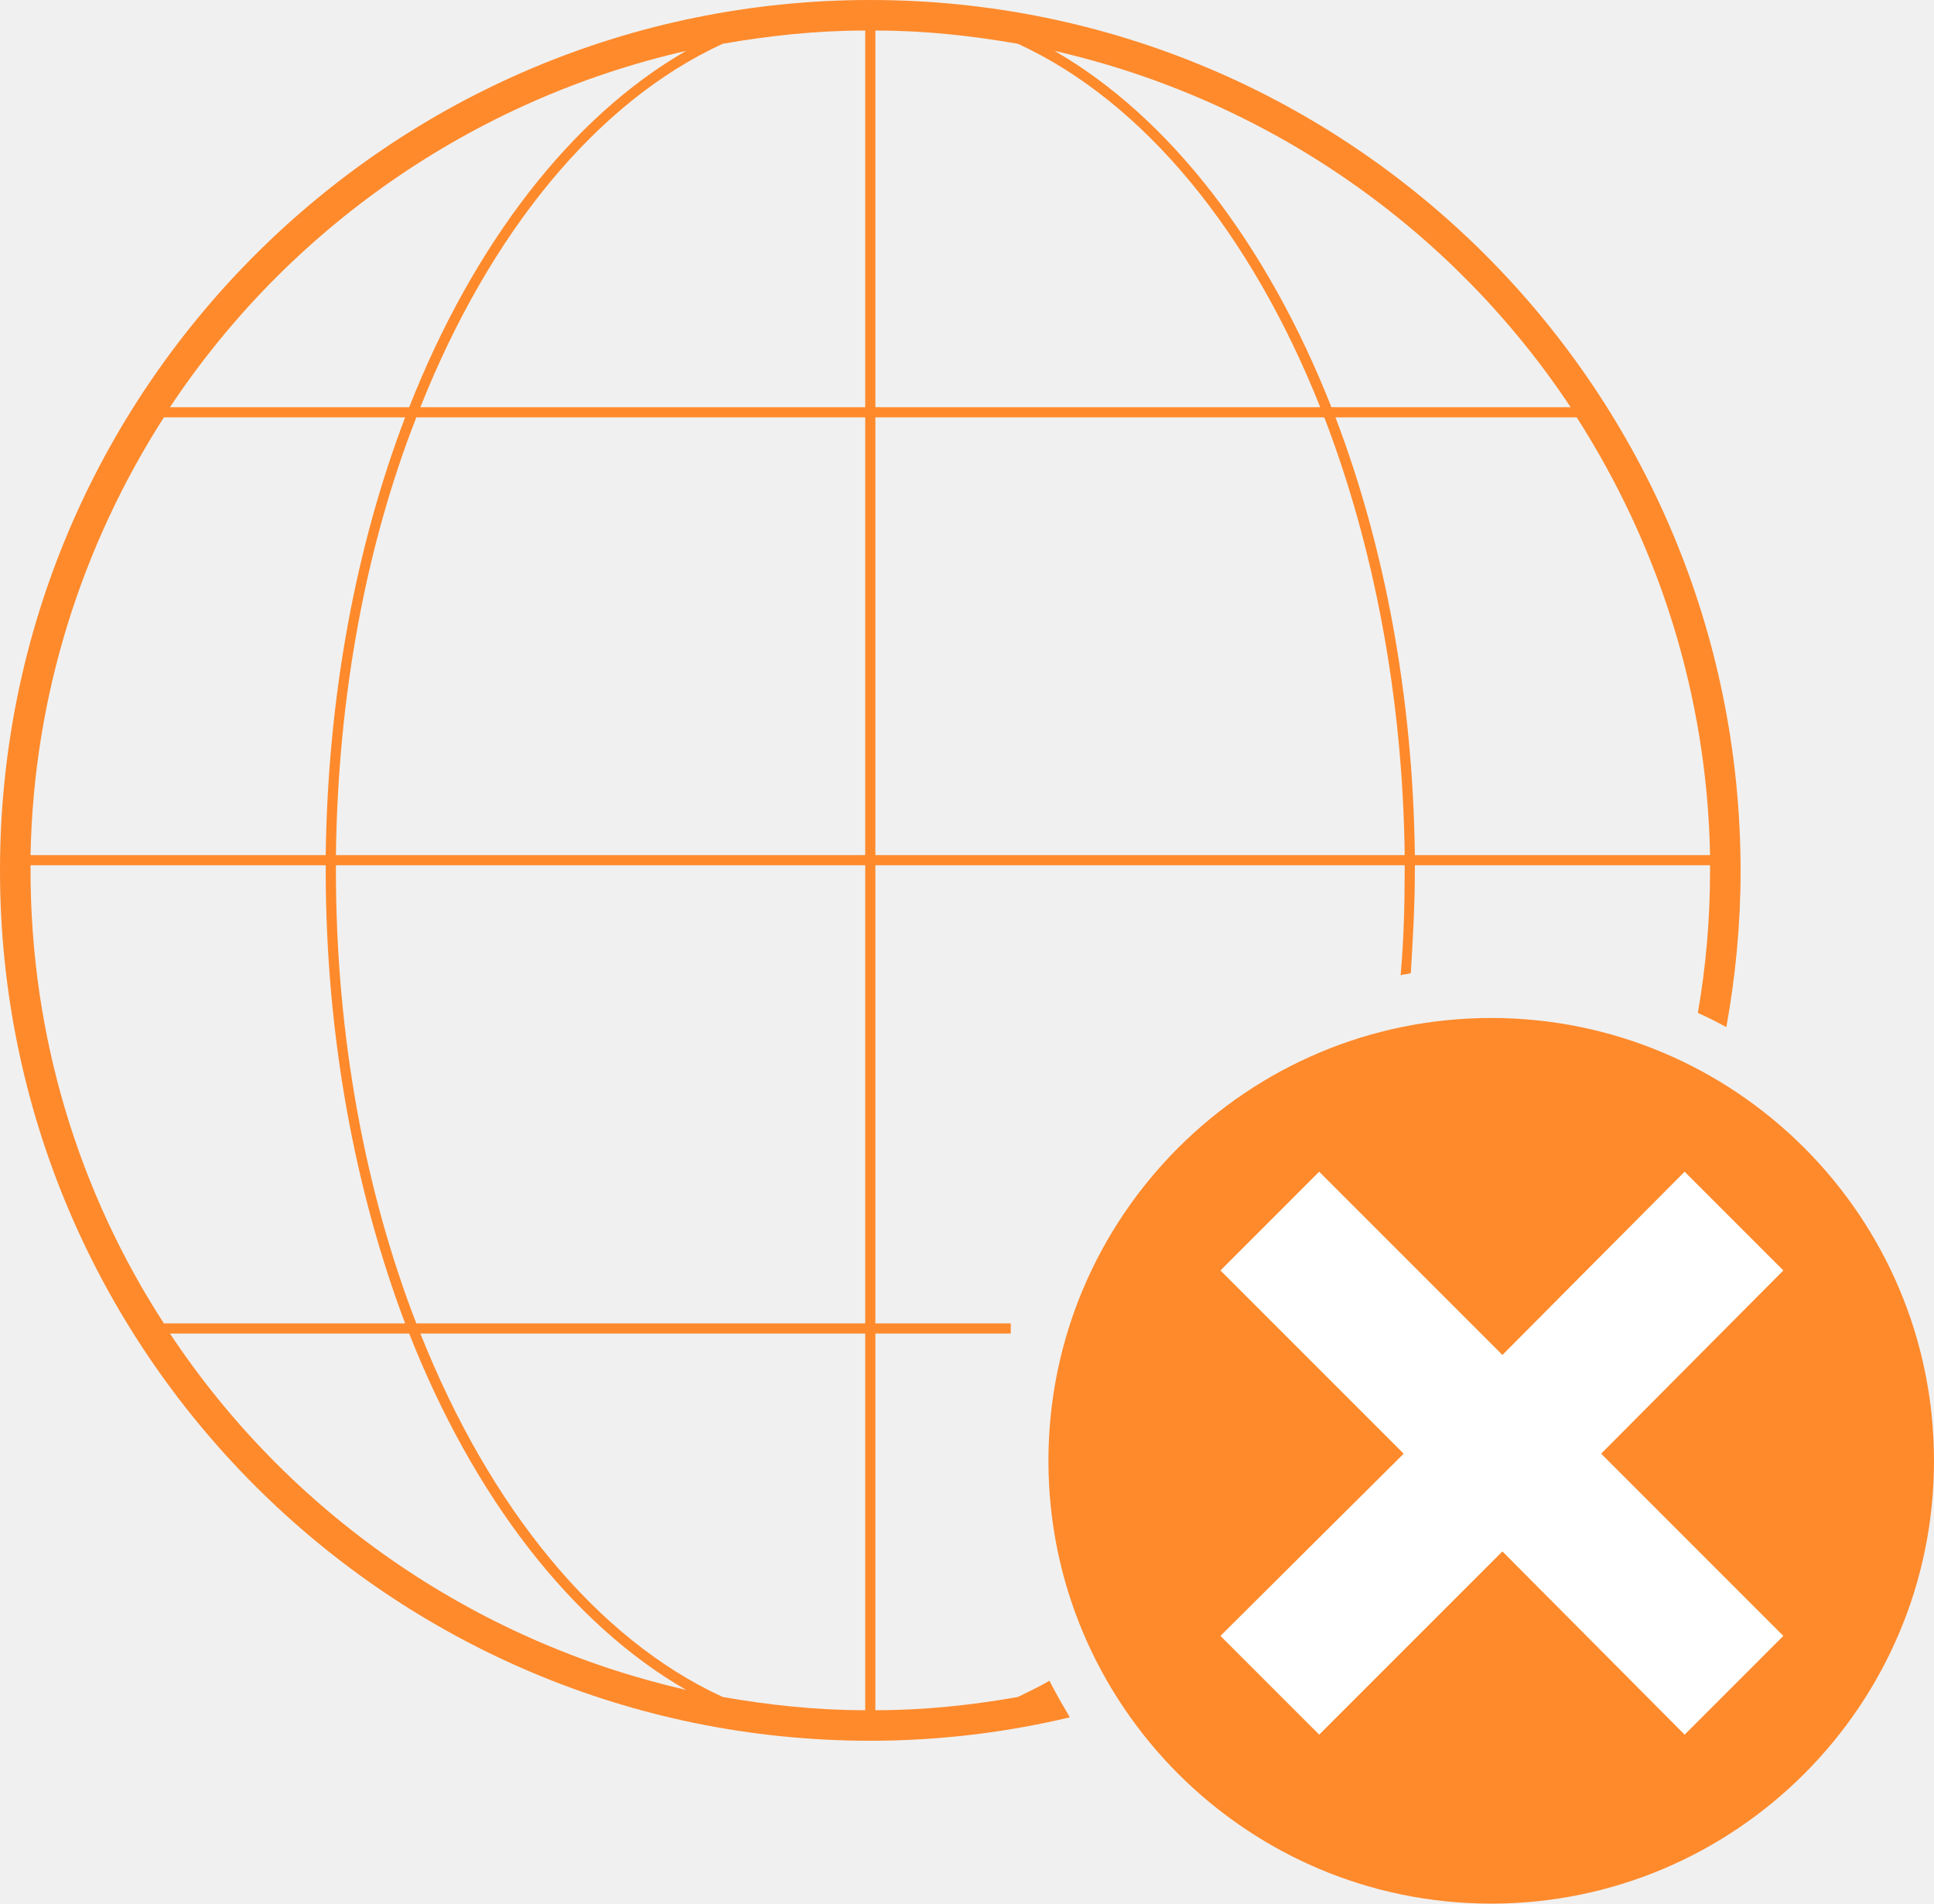
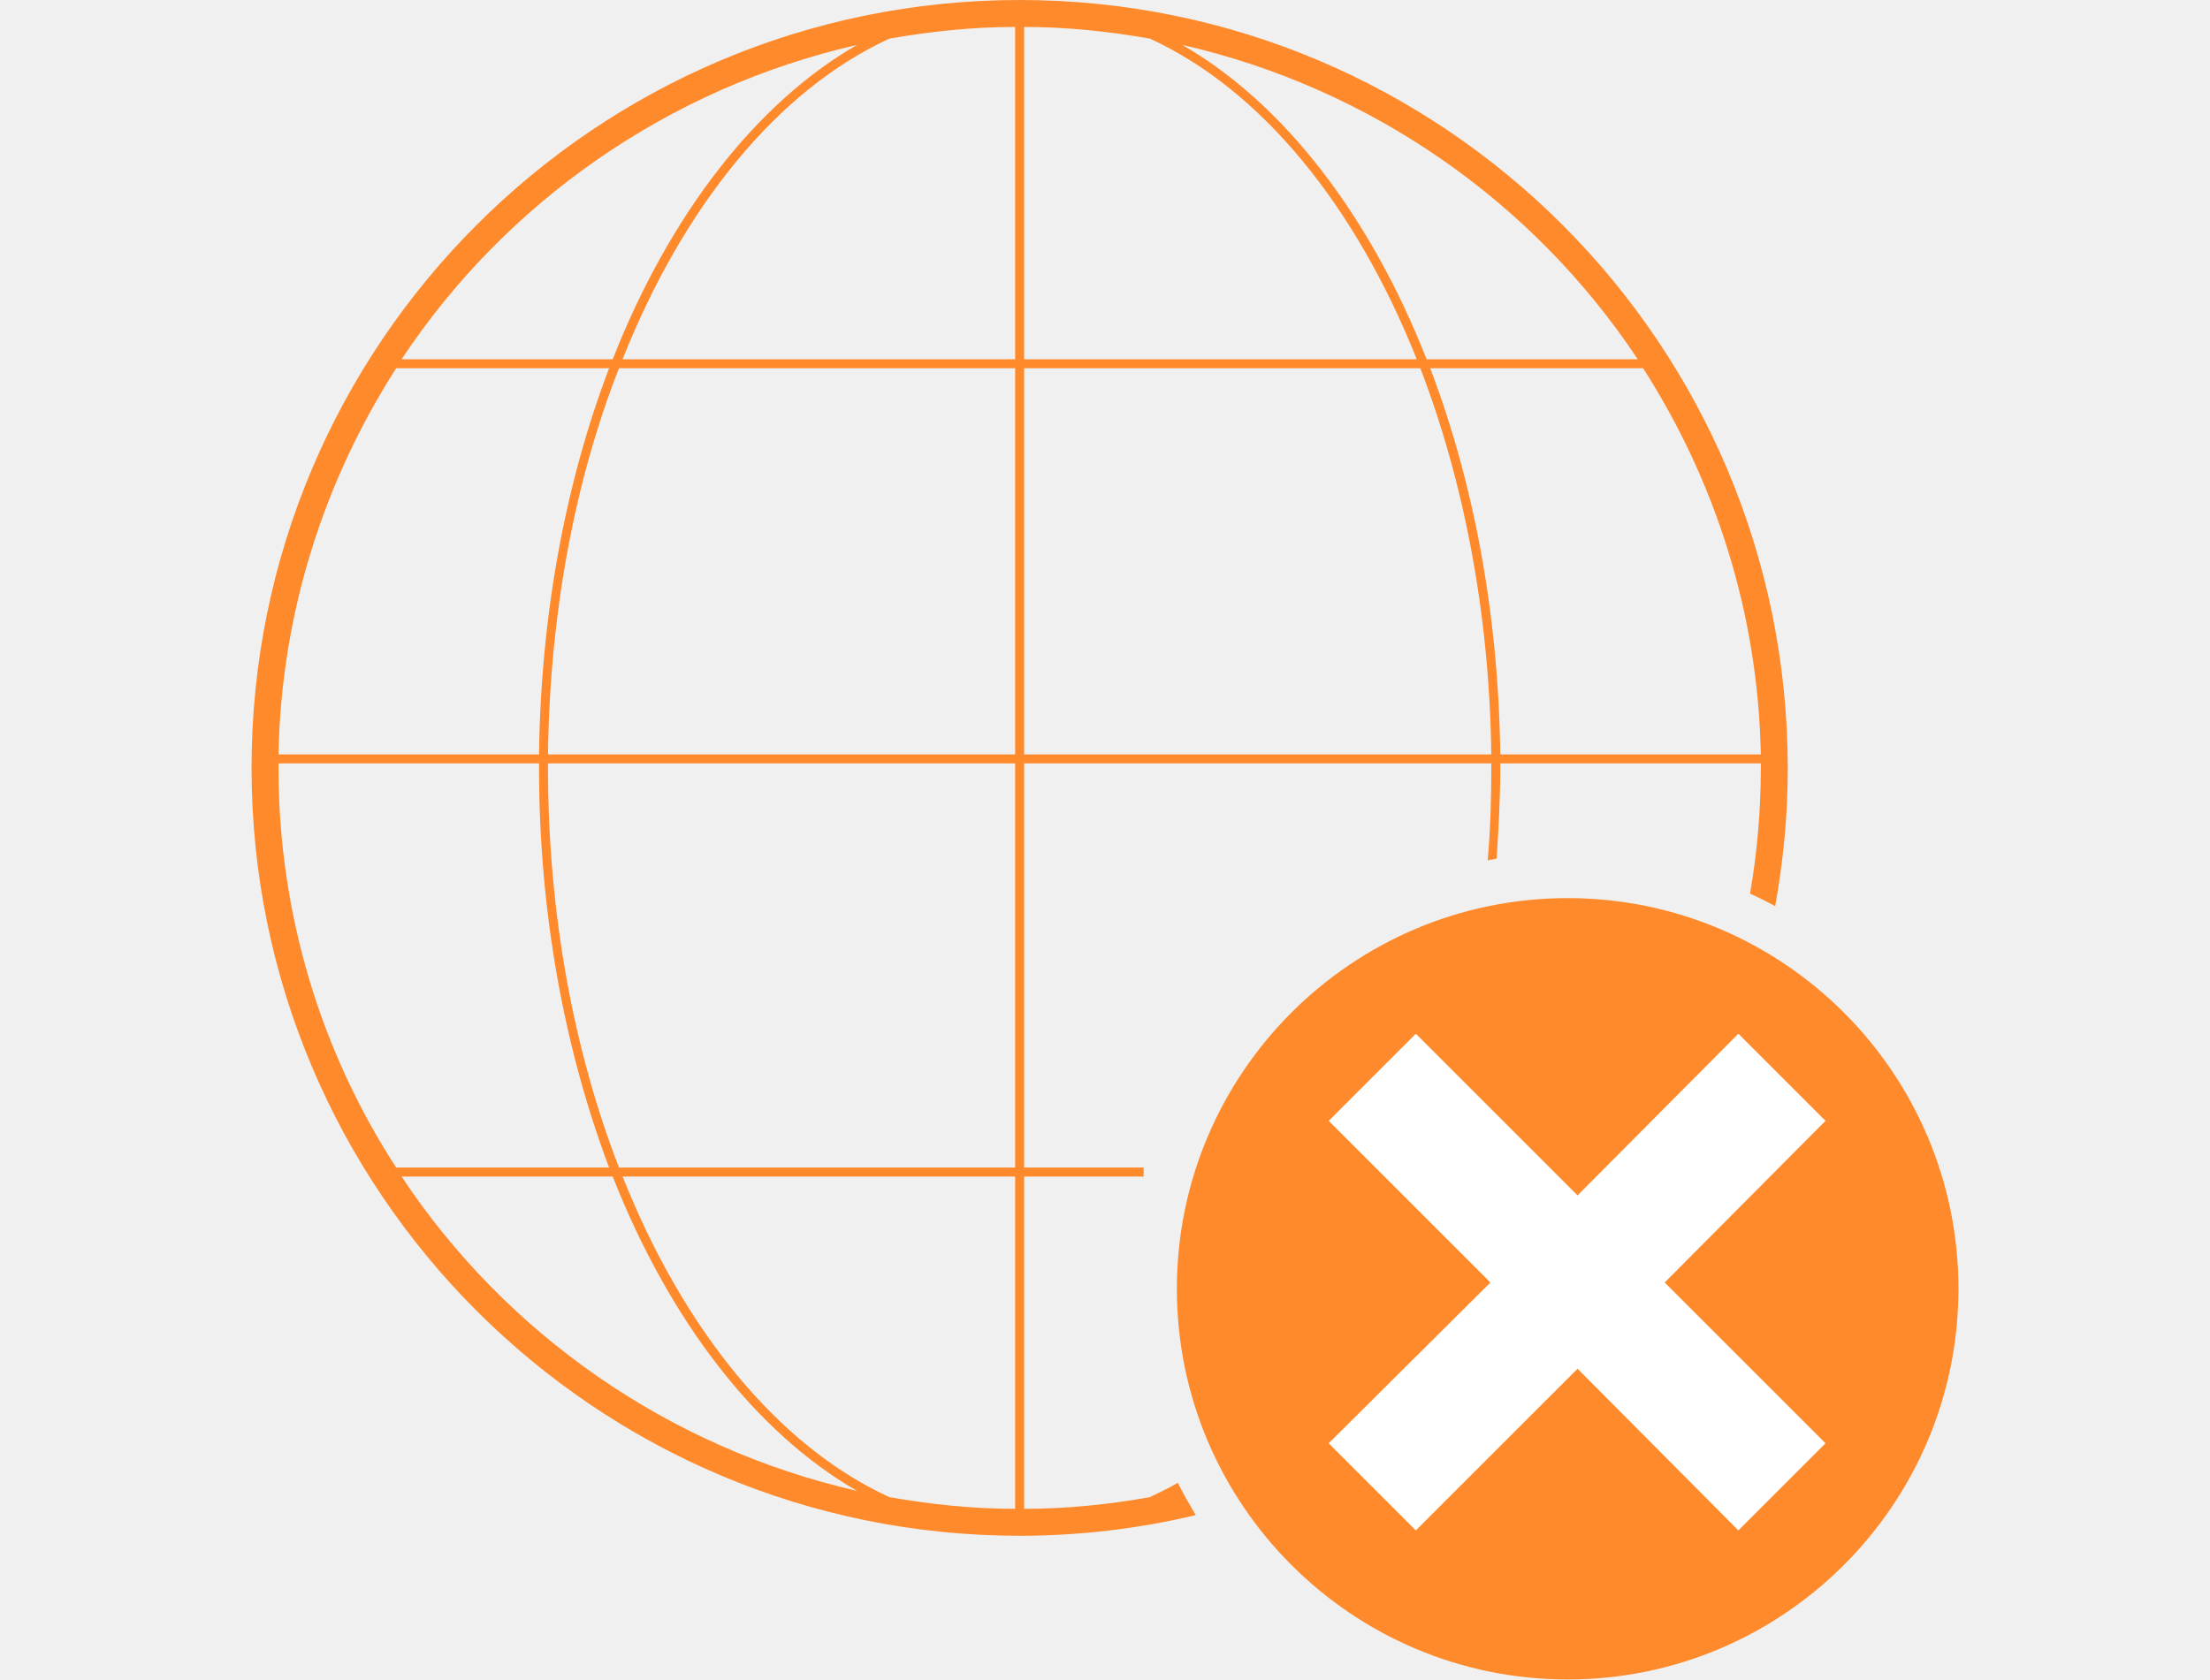
- <svg xmlns="http://www.w3.org/2000/svg" version="1.1" id="Layer_3" x="0px" y="0px" viewBox="0 0 190 187" style="enable-background:new 0 0 190 187;" xml:space="preserve">
-   <style type="text/css">
+ <svg xmlns="http://www.w3.org/2000/svg" version="1.1" id="Layer_3" x="0px" y="0px" viewBox="0 0 246 187" xml:space="preserve" width="246" height="187">
+   <defs id="defs43" />
+   <style type="text/css" id="style2">
	.st0{fill:none;}
	.st1{fill:#FE8A2C;}
	.st2{fill:#FFFFFF;}
</style>
-   <g>
-     <path class="st0" d="M130.8,40h23.5c-11.6-17.5-29.6-30.2-50.7-35C114.9,11.5,124.5,24,130.8,40z" />
-     <path class="st0" d="M130.1,41H86v43h52C137.8,68.2,134.9,53.5,130.1,41z" />
-     <path class="st0" d="M39.8,41H16.1C8.1,53.5,3.3,68.2,3,84h29C32.2,68.3,35,53.6,39.8,41z" />
-     <path class="st0" d="M67.4,5C46.4,9.8,28.3,22.5,16.7,40h23.5C46.5,24,56.1,11.5,67.4,5z" />
-     <path class="st0" d="M139,84h29c-0.3-15.8-5-30.5-13-43h-23.7C136,53.6,138.8,68.3,139,84z" />
-     <path class="st0" d="M138,85H86v45h13.3v1H86v37c4.8,0,9.4-0.5,14-1.3c1-0.5,2.1-1,3.1-1.6c-3.2-6.5-5.1-13.8-5.1-21.6   c0-23.7,17.1-43.5,39.6-47.7c0.3-3.4,0.4-6.8,0.4-10.3C138,85.3,138,85.2,138,85z" />
-     <path class="st0" d="M168,85h-29c0,0.2,0,0.3,0,0.5c0,3.4-0.1,6.8-0.4,10.1c2.6-0.4,5.2-0.6,7.9-0.6c7.3,0,14.1,1.6,20.3,4.5   c0.8-4.5,1.2-9.2,1.2-14C168,85.3,168,85.2,168,85z" />
-     <path class="st0" d="M100,4.3C95.4,3.5,90.8,3,86,3v37h43.7C122.9,22.9,112.4,10,100,4.3z" />
-     <path class="st0" d="M32,85.5c0-0.2,0-0.3,0-0.5H3c0,0.2,0,0.3,0,0.5c0,16.4,4.8,31.7,13.1,44.5h23.7C34.9,117,32,101.8,32,85.5z" />
-     <path class="st0" d="M41.3,40H85V3c-4.8,0-9.4,0.5-14,1.3C58.6,10,48.1,22.9,41.3,40z" />
-     <path class="st0" d="M33,84h52V41H40.9C36.1,53.5,33.2,68.2,33,84z" />
-     <path class="st0" d="M33,85.5c0,16.3,2.9,31.6,7.9,44.5H85V85H33C33,85.2,33,85.3,33,85.5z" />
-     <path class="st0" d="M71,166.7c4.5,0.8,9.2,1.3,14,1.3v-37H41.3C48.1,148.1,58.6,161,71,166.7z" />
-     <path class="st0" d="M40.2,131H16.7c11.6,17.5,29.6,30.2,50.7,35C56.1,159.5,46.5,147,40.2,131z" />
-     <path class="st1" d="M100,166.7c-4.5,0.8-9.2,1.3-14,1.3v-37h13.3v-1H86V85h52c0,0.2,0,0.3,0,0.5c0,3.5-0.1,6.9-0.4,10.3   c0.3-0.1,0.7-0.1,1-0.2c0.2-3.3,0.4-6.7,0.4-10.1c0-0.2,0-0.3,0-0.5h29c0,0.2,0,0.3,0,0.5c0,4.8-0.4,9.4-1.2,14   c0.9,0.4,1.9,0.9,2.8,1.4c0.9-5,1.4-10.1,1.4-15.3C171,38.3,132.7,0,85.5,0S0,38.3,0,85.5S38.3,171,85.5,171   c6.7,0,13.3-0.8,19.6-2.3c-0.7-1.2-1.4-2.4-2-3.6C102.1,165.7,101,166.2,100,166.7z M168,84h-29c-0.2-15.7-3-30.4-7.8-43h23.7   C162.9,53.5,167.7,68.2,168,84z M154.3,40h-23.5c-6.3-16-15.9-28.5-27.2-35C124.6,9.8,142.7,22.5,154.3,40z M86,3   c4.8,0,9.4,0.5,14,1.3c12.4,5.7,22.9,18.6,29.7,35.7H86V3z M86,41h44.1c4.8,12.5,7.7,27.2,7.9,43H86V41z M67.4,5   C56.1,11.5,46.5,24,40.2,40H16.7C28.3,22.5,46.4,9.8,67.4,5z M16.1,41h23.7C35,53.6,32.2,68.3,32,84H3C3.3,68.2,8.1,53.5,16.1,41z    M3,85.5c0-0.2,0-0.3,0-0.5h29c0,0.2,0,0.3,0,0.5c0,16.3,2.9,31.5,7.8,44.5H16.1C7.8,117.2,3,101.9,3,85.5z M16.7,131h23.5   c6.3,16,15.9,28.5,27.2,35C46.4,161.2,28.3,148.5,16.7,131z M85,168c-4.8,0-9.4-0.5-14-1.3C58.6,161,48.1,148.1,41.3,131H85V168z    M85,130H40.9c-5-12.9-7.9-28.2-7.9-44.5c0-0.2,0-0.3,0-0.5h52V130z M85,84H33c0.2-15.8,3-30.5,7.9-43H85V84z M85,40H41.3   C48.1,22.9,58.6,10,71,4.3C75.6,3.5,80.2,3,85,3V40z" />
+   <g id="g34" transform="translate(28)">
+     <path class="st0" d="m 130.8,40 h 23.5 C 142.7,22.5 124.7,9.8 103.6,5 c 11.3,6.5 20.9,19 27.2,35 z" id="path4" />
+     <path class="st0" d="M 130.1,41 H 86 v 43 h 52 c -0.2,-15.8 -3.1,-30.5 -7.9,-43 z" id="path6" />
+     <path class="st0" d="M 39.8,41 H 16.1 C 8.1,53.5 3.3,68.2 3,84 h 29 c 0.2,-15.7 3,-30.4 7.8,-43 z" id="path8" />
+     <path class="st0" d="M 67.4,5 C 46.4,9.8 28.3,22.5 16.7,40 H 40.2 C 46.5,24 56.1,11.5 67.4,5 Z" id="path10" />
+     <path class="st0" d="m 139,84 h 29 C 167.7,68.2 163,53.5 155,41 h -23.7 c 4.7,12.6 7.5,27.3 7.7,43 z" id="path12" />
+     <path class="st0" d="M 138,85 H 86 v 45 h 13.3 v 1 H 86 v 37 c 4.8,0 9.4,-0.5 14,-1.3 1,-0.5 2.1,-1 3.1,-1.6 -3.2,-6.5 -5.1,-13.8 -5.1,-21.6 0,-23.7 17.1,-43.5 39.6,-47.7 0.3,-3.4 0.4,-6.8 0.4,-10.3 0,-0.2 0,-0.3 0,-0.5 z" id="path14" />
+     <path class="st0" d="m 168,85 h -29 c 0,0.2 0,0.3 0,0.5 0,3.4 -0.1,6.8 -0.4,10.1 2.6,-0.4 5.2,-0.6 7.9,-0.6 7.3,0 14.1,1.6 20.3,4.5 0.8,-4.5 1.2,-9.2 1.2,-14 0,-0.2 0,-0.3 0,-0.5 z" id="path16" />
+     <path class="st0" d="M 100,4.3 C 95.4,3.5 90.8,3 86,3 v 37 h 43.7 C 122.9,22.9 112.4,10 100,4.3 Z" id="path18" />
+     <path class="st0" d="m 32,85.5 c 0,-0.2 0,-0.3 0,-0.5 H 3 c 0,0.2 0,0.3 0,0.5 0,16.4 4.8,31.7 13.1,44.5 H 39.8 C 34.9,117 32,101.8 32,85.5 Z" id="path20" />
+     <path class="st0" d="M 41.3,40 H 85 V 3 C 80.2,3 75.6,3.5 71,4.3 58.6,10 48.1,22.9 41.3,40 Z" id="path22" />
+     <path class="st0" d="M 33,84 H 85 V 41 H 40.9 C 36.1,53.5 33.2,68.2 33,84 Z" id="path24" />
+     <path class="st0" d="m 33,85.5 c 0,16.3 2.9,31.6 7.9,44.5 H 85 V 85 H 33 c 0,0.2 0,0.3 0,0.5 z" id="path26" />
+     <path class="st0" d="m 71,166.7 c 4.5,0.8 9.2,1.3 14,1.3 V 131 H 41.3 c 6.8,17.1 17.3,30 29.7,35.7 z" id="path28" />
+     <path class="st0" d="M 40.2,131 H 16.7 c 11.6,17.5 29.6,30.2 50.7,35 -11.3,-6.5 -20.9,-19 -27.2,-35 z" id="path30" />
+     <path class="st1" d="m 100,166.7 c -4.5,0.8 -9.2,1.3 -14,1.3 v -37 h 13.3 v -1 H 86 V 85 h 52 c 0,0.2 0,0.3 0,0.5 0,3.5 -0.1,6.9 -0.4,10.3 0.3,-0.1 0.7,-0.1 1,-0.2 0.2,-3.3 0.4,-6.7 0.4,-10.1 0,-0.2 0,-0.3 0,-0.5 h 29 c 0,0.2 0,0.3 0,0.5 0,4.8 -0.4,9.4 -1.2,14 0.9,0.4 1.9,0.9 2.8,1.4 0.9,-5 1.4,-10.1 1.4,-15.3 C 171,38.3 132.7,0 85.5,0 38.3,0 0,38.3 0,85.5 0,132.7 38.3,171 85.5,171 c 6.7,0 13.3,-0.8 19.6,-2.3 -0.7,-1.2 -1.4,-2.4 -2,-3.6 -1,0.6 -2.1,1.1 -3.1,1.6 z M 168,84 h -29 c -0.2,-15.7 -3,-30.4 -7.8,-43 h 23.7 c 8,12.5 12.8,27.2 13.1,43 z M 154.3,40 H 130.8 C 124.5,24 114.9,11.5 103.6,5 c 21,4.8 39.1,17.5 50.7,35 z M 86,3 c 4.8,0 9.4,0.5 14,1.3 12.4,5.7 22.9,18.6 29.7,35.7 H 86 Z m 0,38 h 44.1 c 4.8,12.5 7.7,27.2 7.9,43 H 86 Z M 67.4,5 C 56.1,11.5 46.5,24 40.2,40 H 16.7 C 28.3,22.5 46.4,9.8 67.4,5 Z M 16.1,41 H 39.8 C 35,53.6 32.2,68.3 32,84 H 3 C 3.3,68.2 8.1,53.5 16.1,41 Z M 3,85.5 C 3,85.3 3,85.2 3,85 h 29 c 0,0.2 0,0.3 0,0.5 0,16.3 2.9,31.5 7.8,44.5 H 16.1 C 7.8,117.2 3,101.9 3,85.5 Z M 16.7,131 h 23.5 c 6.3,16 15.9,28.5 27.2,35 -21,-4.8 -39.1,-17.5 -50.7,-35 z M 85,168 c -4.8,0 -9.4,-0.5 -14,-1.3 C 58.6,161 48.1,148.1 41.3,131 H 85 Z m 0,-38 H 40.9 C 35.9,117.1 33,101.8 33,85.5 33,85.3 33,85.2 33,85 H 85 Z M 85,84 H 33 C 33.2,68.2 36,53.5 40.9,41 H 85 Z M 85,40 H 41.3 C 48.1,22.9 58.6,10 71,4.3 75.6,3.5 80.2,3 85,3 Z" id="path32" />
  </g>
-   <path class="st1" d="M190,143.5c0,24-19.5,43.5-43.5,43.5S103,167.5,103,143.5s19.5-43.5,43.5-43.5S190,119.5,190,143.5z" />
-   <polygon class="st2" points="175.2,124.8 165.5,115.1 147.6,133.1 129.6,115.1 119.9,124.8 137.9,142.8 119.9,160.7 129.6,170.4   147.6,152.4 165.5,170.4 175.2,160.7 157.3,142.8 " />
+   <path class="st1" d="m 218,143.5 c 0,24 -19.5,43.5 -43.5,43.5 -24,0 -43.5,-19.5 -43.5,-43.5 0,-24 19.5,-43.5 43.5,-43.5 24,0 43.5,19.5 43.5,43.5 z" id="path36" />
+   <polygon class="st2" points="137.9,142.8 119.9,160.7 129.6,170.4 147.6,152.4 165.5,170.4 175.2,160.7 157.3,142.8 175.2,124.8 165.5,115.1 147.6,133.1 129.6,115.1 119.9,124.8 " id="polygon38" transform="translate(28)" />
</svg>
